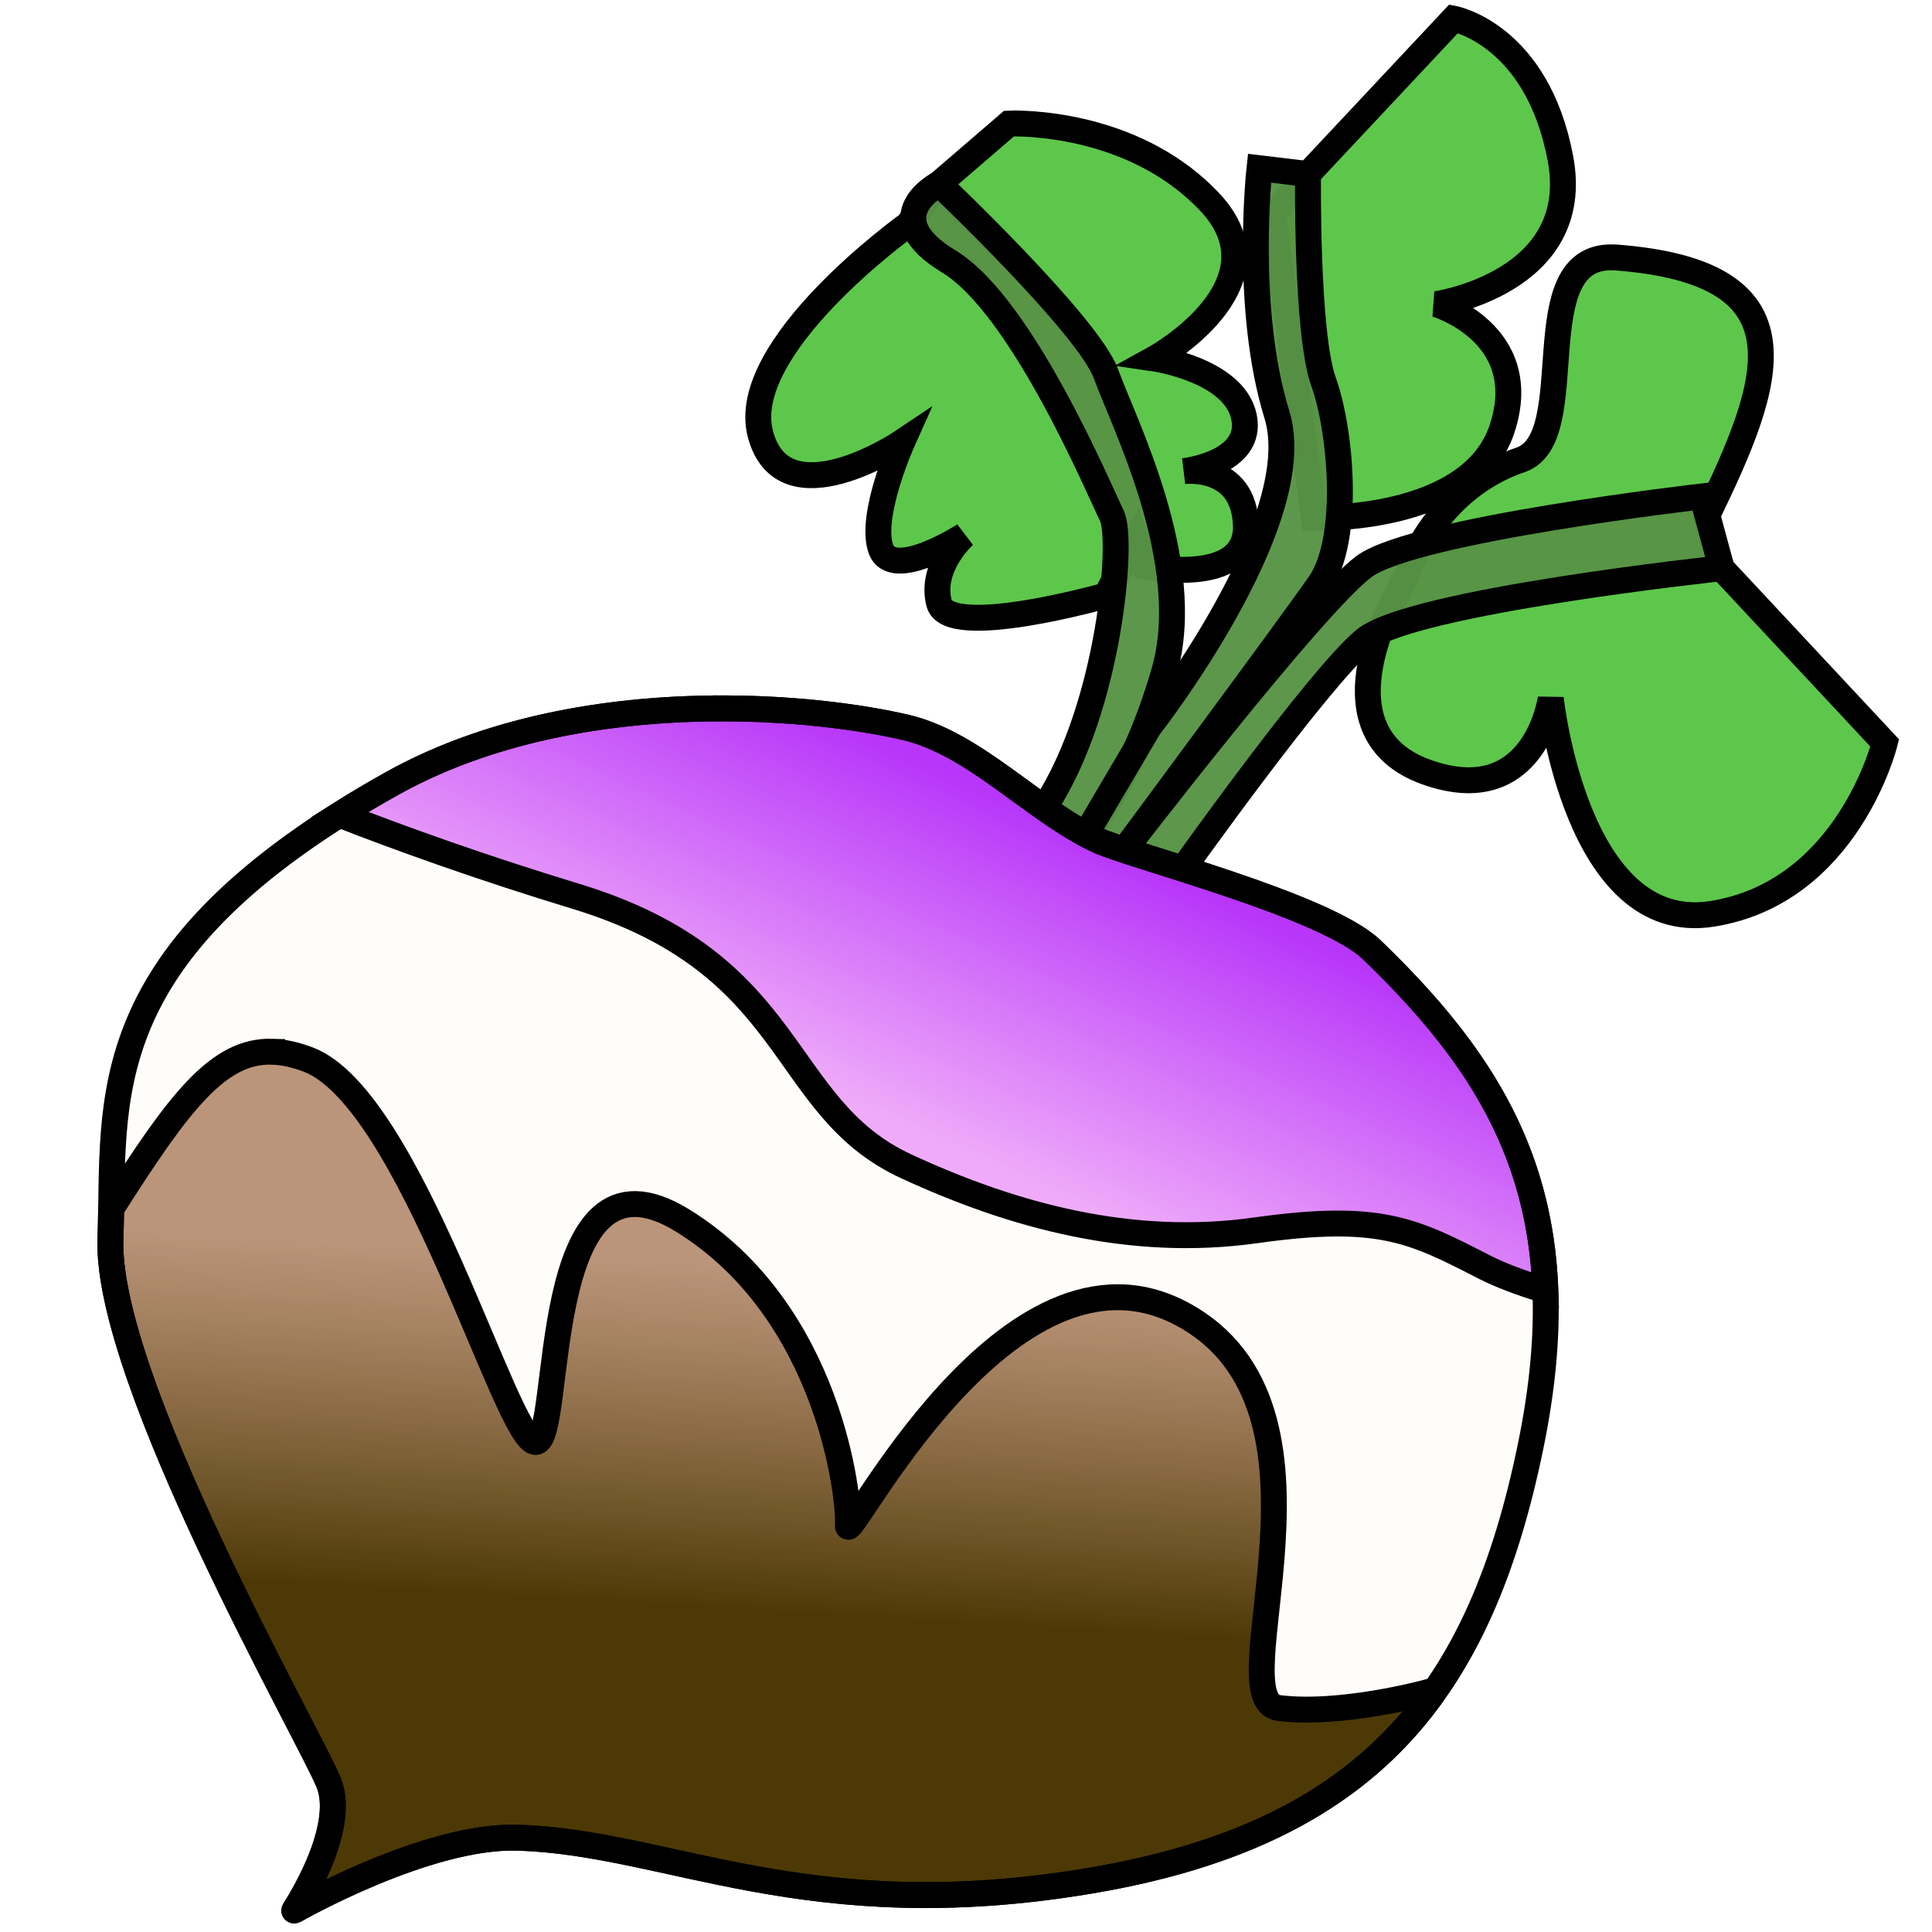
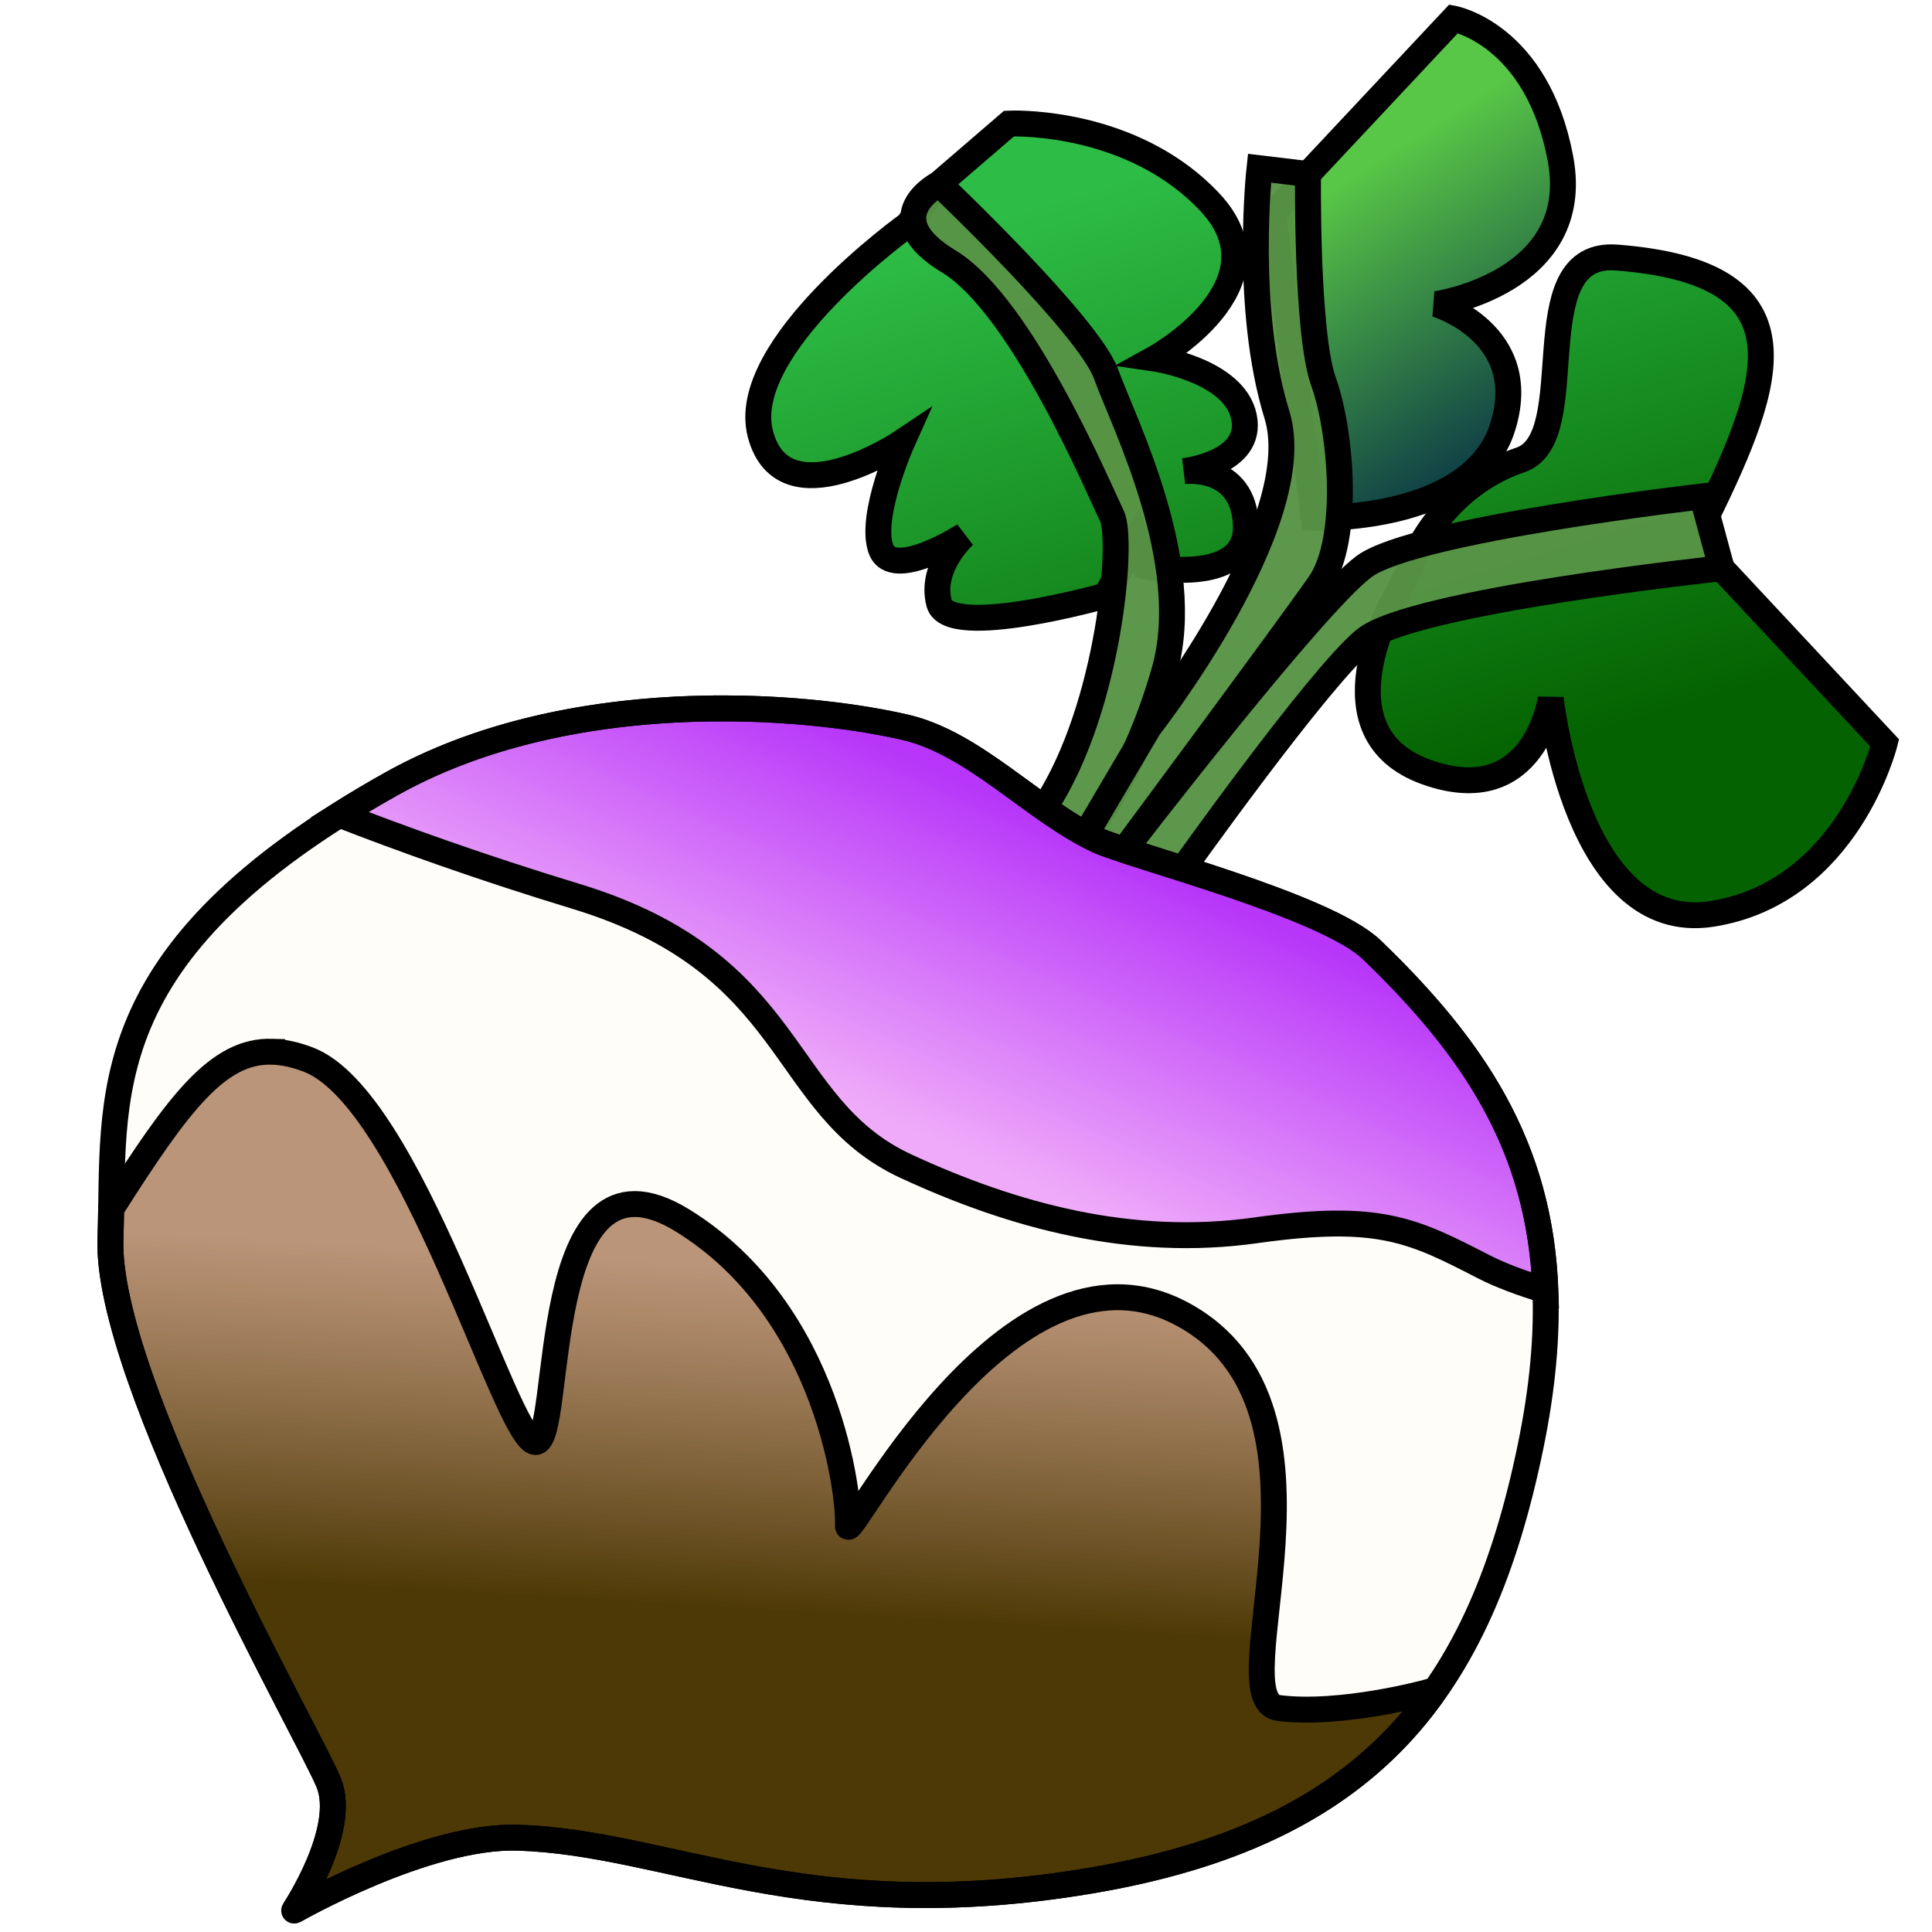
<svg xmlns="http://www.w3.org/2000/svg" version="1.1" viewBox="0 0 500 500">
  <defs>
    <linearGradient id="linearGradient905" x1="232.64" x2="236.62" y1="360.49" y2="293.79" gradientUnits="userSpaceOnUse">
      <stop style="stop-color:#4d3906" offset="0" />
      <stop style="stop-color:#a06b46;stop-opacity:.708" offset="1" />
    </linearGradient>
    <linearGradient id="linearGradient965" x1="320.38" x2="292.88" y1="212.46" y2="272.55" gradientUnits="userSpaceOnUse">
      <stop style="stop-color:#b736f9" offset="0" />
      <stop style="stop-color:#efa9f9;stop-opacity:.967" offset="1" />
    </linearGradient>
+     <linearGradient id="linearGradient986" x1="371.98" x2="403.98" y1="85.159" y2="135.17" gradientUnits="userSpaceOnUse">
+       <stop style="stop-color:#58c646" offset="0" />
+       <stop style="stop-color:#104046" offset="1" />
+     </linearGradient>
+     <linearGradient id="linearGradient994" x1="325.29" x2="362.96" y1="86.493" y2="209.71" gradientUnits="userSpaceOnUse">
+       <stop style="stop-color:#2dbc46" offset="0" />
+       <stop style="stop-color:#046300" offset="1" />
+     </linearGradient>
  </defs>
  <g transform="matrix(1.3411 0 0 1.3411 -148.93 -68.527)">
-     <path d="m306.79 74.926c-0.665-7.32e-4 -1.027 0.018-1.027 0.018l-13.49 11.615-5.996 7.869s-32.973 23.607-28.477 40.469c4.497 16.862 27.354 1.498 27.354 1.498s-6.371 14.239-4.123 20.609c2.248 6.37 16.113-2.623 16.113-2.623s-6.745 5.996-4.871 13.115c1.874 7.12 32.225-1.498 32.225-1.498l5.791-10.666 1.703 5.045s19.861 4.122 19.486-7.869c-0.375-11.991-11.992-10.492-11.992-10.492s13.491-1.499 11.617-10.492-17.236-11.24-17.236-11.24 25.855-14.239 10.492-30.352c-13.443-14.099-32.912-15.001-37.568-15.006zm115.41 25.832c-17.273-0.283-5.636 34.516-17.516 39.01-16.862 5.621-22.109 22.107-22.109 22.107l-2.621 5.246s-14.615 25.48 6.369 32.975c20.984 7.494 23.982-14.238 23.982-14.238s4.87 45.716 31.1 41.594 33.35-32.977 33.35-32.977l-31.475-33.723-2.998-9.742c12.874-26.398 20.588-47.276-17.236-50.213-0.289-0.022-0.572-0.035-0.846-0.039z" style="fill-opacity:.965;fill:#58c646;stroke-width:5;stroke:#000" />
-     <path d="m364.59 151.01s30.352 1.124 36.347-17.237-12.74-23.982-12.74-23.982 28.478-4.122 23.982-28.103c-4.497-23.982-20.609-26.979-20.609-26.979l-28.103 29.977-6.745 7.869z" style="fill-opacity:.965;fill:#58c646;stroke-width:5;stroke:#000" />
+     <path d="m306.79 74.926c-0.665-7.32e-4 -1.027 0.018-1.027 0.018l-13.49 11.615-5.996 7.869s-32.973 23.607-28.477 40.469c4.497 16.862 27.354 1.498 27.354 1.498s-6.371 14.239-4.123 20.609c2.248 6.37 16.113-2.623 16.113-2.623s-6.745 5.996-4.871 13.115c1.874 7.12 32.225-1.498 32.225-1.498l5.791-10.666 1.703 5.045s19.861 4.122 19.486-7.869c-0.375-11.991-11.992-10.492-11.992-10.492s13.491-1.499 11.617-10.492-17.236-11.24-17.236-11.24 25.855-14.239 10.492-30.352c-13.443-14.099-32.912-15.001-37.568-15.006zm115.41 25.832c-17.273-0.283-5.636 34.516-17.516 39.01-16.862 5.621-22.109 22.107-22.109 22.107l-2.621 5.246s-14.615 25.48 6.369 32.975c20.984 7.494 23.982-14.238 23.982-14.238s4.87 45.716 31.1 41.594 33.35-32.977 33.35-32.977l-31.475-33.723-2.998-9.742c12.874-26.398 20.588-47.276-17.236-50.213-0.289-0.022-0.572-0.035-0.846-0.039z" style="fill:url(#linearGradient994);stroke-width:5;stroke:#000" />
+     <path d="m364.59 151.01s30.352 1.124 36.347-17.237-12.74-23.982-12.74-23.982 28.478-4.122 23.982-28.103c-4.497-23.982-20.609-26.979-20.609-26.979l-28.103 29.977-6.745 7.869z" style="fill:url(#linearGradient986);stroke-width:5;stroke:#000" />
    <path d="m312.88 206.47c12.365-19.11 14.988-51.336 12.74-55.832-2.248-4.497-17.237-40.469-31.476-49.087-14.239-8.618-1.874-14.988-1.874-14.988s28.853 27.354 32.225 36.722 17.237 36.347 11.241 57.331c-5.995 20.984-15.363 31.851-15.363 31.851l-8.993-5.621z" style="fill-opacity:.965;fill:#589446;stroke-width:5;stroke:#000" />
    <path d="m332.74 191.48s31.101-39.719 24.731-60.329c-6.37-20.609-3.372-47.588-3.372-47.588l9.368 1.124s-0.375 30.726 2.998 40.094 5.246 30.352-0.749 38.97c-5.995 8.618-38.221 52.085-38.221 52.085l-7.12-3.372z" style="fill-opacity:.965;fill:#589446;stroke-width:5;stroke:#000" />
    <path d="m338.74 219.58s26.605-37.471 35.598-44.965 68.947-13.864 68.947-13.864l-3.747-13.864s-55.457 6.37-65.2 13.49c-9.742 7.12-46.839 55.457-46.839 55.457z" style="fill-opacity:.965;fill:#589446;stroke-width:5;stroke:#000" />
    <path d="m167.82 419.79s10.365-15.548 6.663-24.679c-3.702-9.131-43.081-77.798-42.12-104.97 0.951-26.9-4.328-55.018 54.213-87.775 33.952-18.998 78.984-15.593 99.221-10.904 13.299 3.082 24.635 15.926 36.985 21.752 6.442 3.039 44.022 12.54 52.99 21.169 26.16 25.173 40.024 50.385 30.632 95.902-9.651 46.772-30.623 74.641-85.164 83.772-54.541 9.131-80.964-7.413-110.23-8.335-17.712-0.558-43.189 14.067-43.189 14.067z" style="fill:#fffdf9;stroke-width:1px;stroke:#000" />
    <path d="m163.57 254.05c-10.336-0.298-17.921 9.588-31.072 30.359-0.03 1.918-0.066 3.83-0.133 5.734-0.961 27.172 38.419 95.837 42.121 104.97 3.702 9.131-6.664 24.68-6.664 24.68s25.477-14.627 43.189-14.068c29.266 0.923 55.688 17.467 110.23 8.336 31.728-5.312 52.083-16.979 65.471-35.006l-0.379-1.346s-16.488 4.497-28.479 2.998c-11.991-1.499 14.99-58.08-18.734-76.066-33.724-17.986-64.826 45.715-64.451 40.844 0.375-4.871-3.373-41.219-31.852-58.83-28.478-17.611-22.856 43.092-28.477 42.717s-23.982-66.324-43.842-73.818c-2.482-0.937-4.767-1.44-6.928-1.502z" style="fill:url(#linearGradient905);stroke-width:5;stroke:#000" />
    <path d="m251.26 187.8c-20.462-0.095-44.526 3.286-64.686 14.566-3.572 1.999-6.899 3.978-10.012 5.943 11.756 4.578 27.248 10.167 45.643 15.766 43.092 13.115 38.809 40.566 63.701 52.084 20.744 9.598 43.466 15.738 67.447 12.365 23.982-3.372 30.352 2e-3 44.217 7.121 3.004 1.542 7.126 3.061 11.697 4.504-1.028-27.748-13.758-46.77-33.498-65.766-8.968-8.63-46.548-18.131-52.99-21.17-12.35-5.826-23.685-18.67-36.984-21.752-8.221-1.905-20.535-3.597-34.535-3.662z" style="fill:url(#linearGradient965);stroke-width:5;stroke:#000" />
    <path d="m167.82 419.79s10.365-15.548 6.663-24.679c-3.702-9.131-43.081-77.798-42.12-104.97 0.951-26.9-4.328-55.018 54.213-87.775 33.952-18.998 78.984-15.593 99.221-10.904 13.299 3.082 24.635 15.926 36.985 21.752 6.442 3.039 44.022 12.54 52.99 21.169 26.16 25.173 40.024 50.385 30.632 95.902-9.651 46.772-30.623 74.641-85.164 83.772-54.541 9.131-80.964-7.413-110.23-8.335-17.712-0.558-43.189 14.067-43.189 14.067z" style="fill:none;stroke-linecap:round;stroke-linejoin:round;stroke-width:5;stroke:#000" />
  </g>
</svg>
